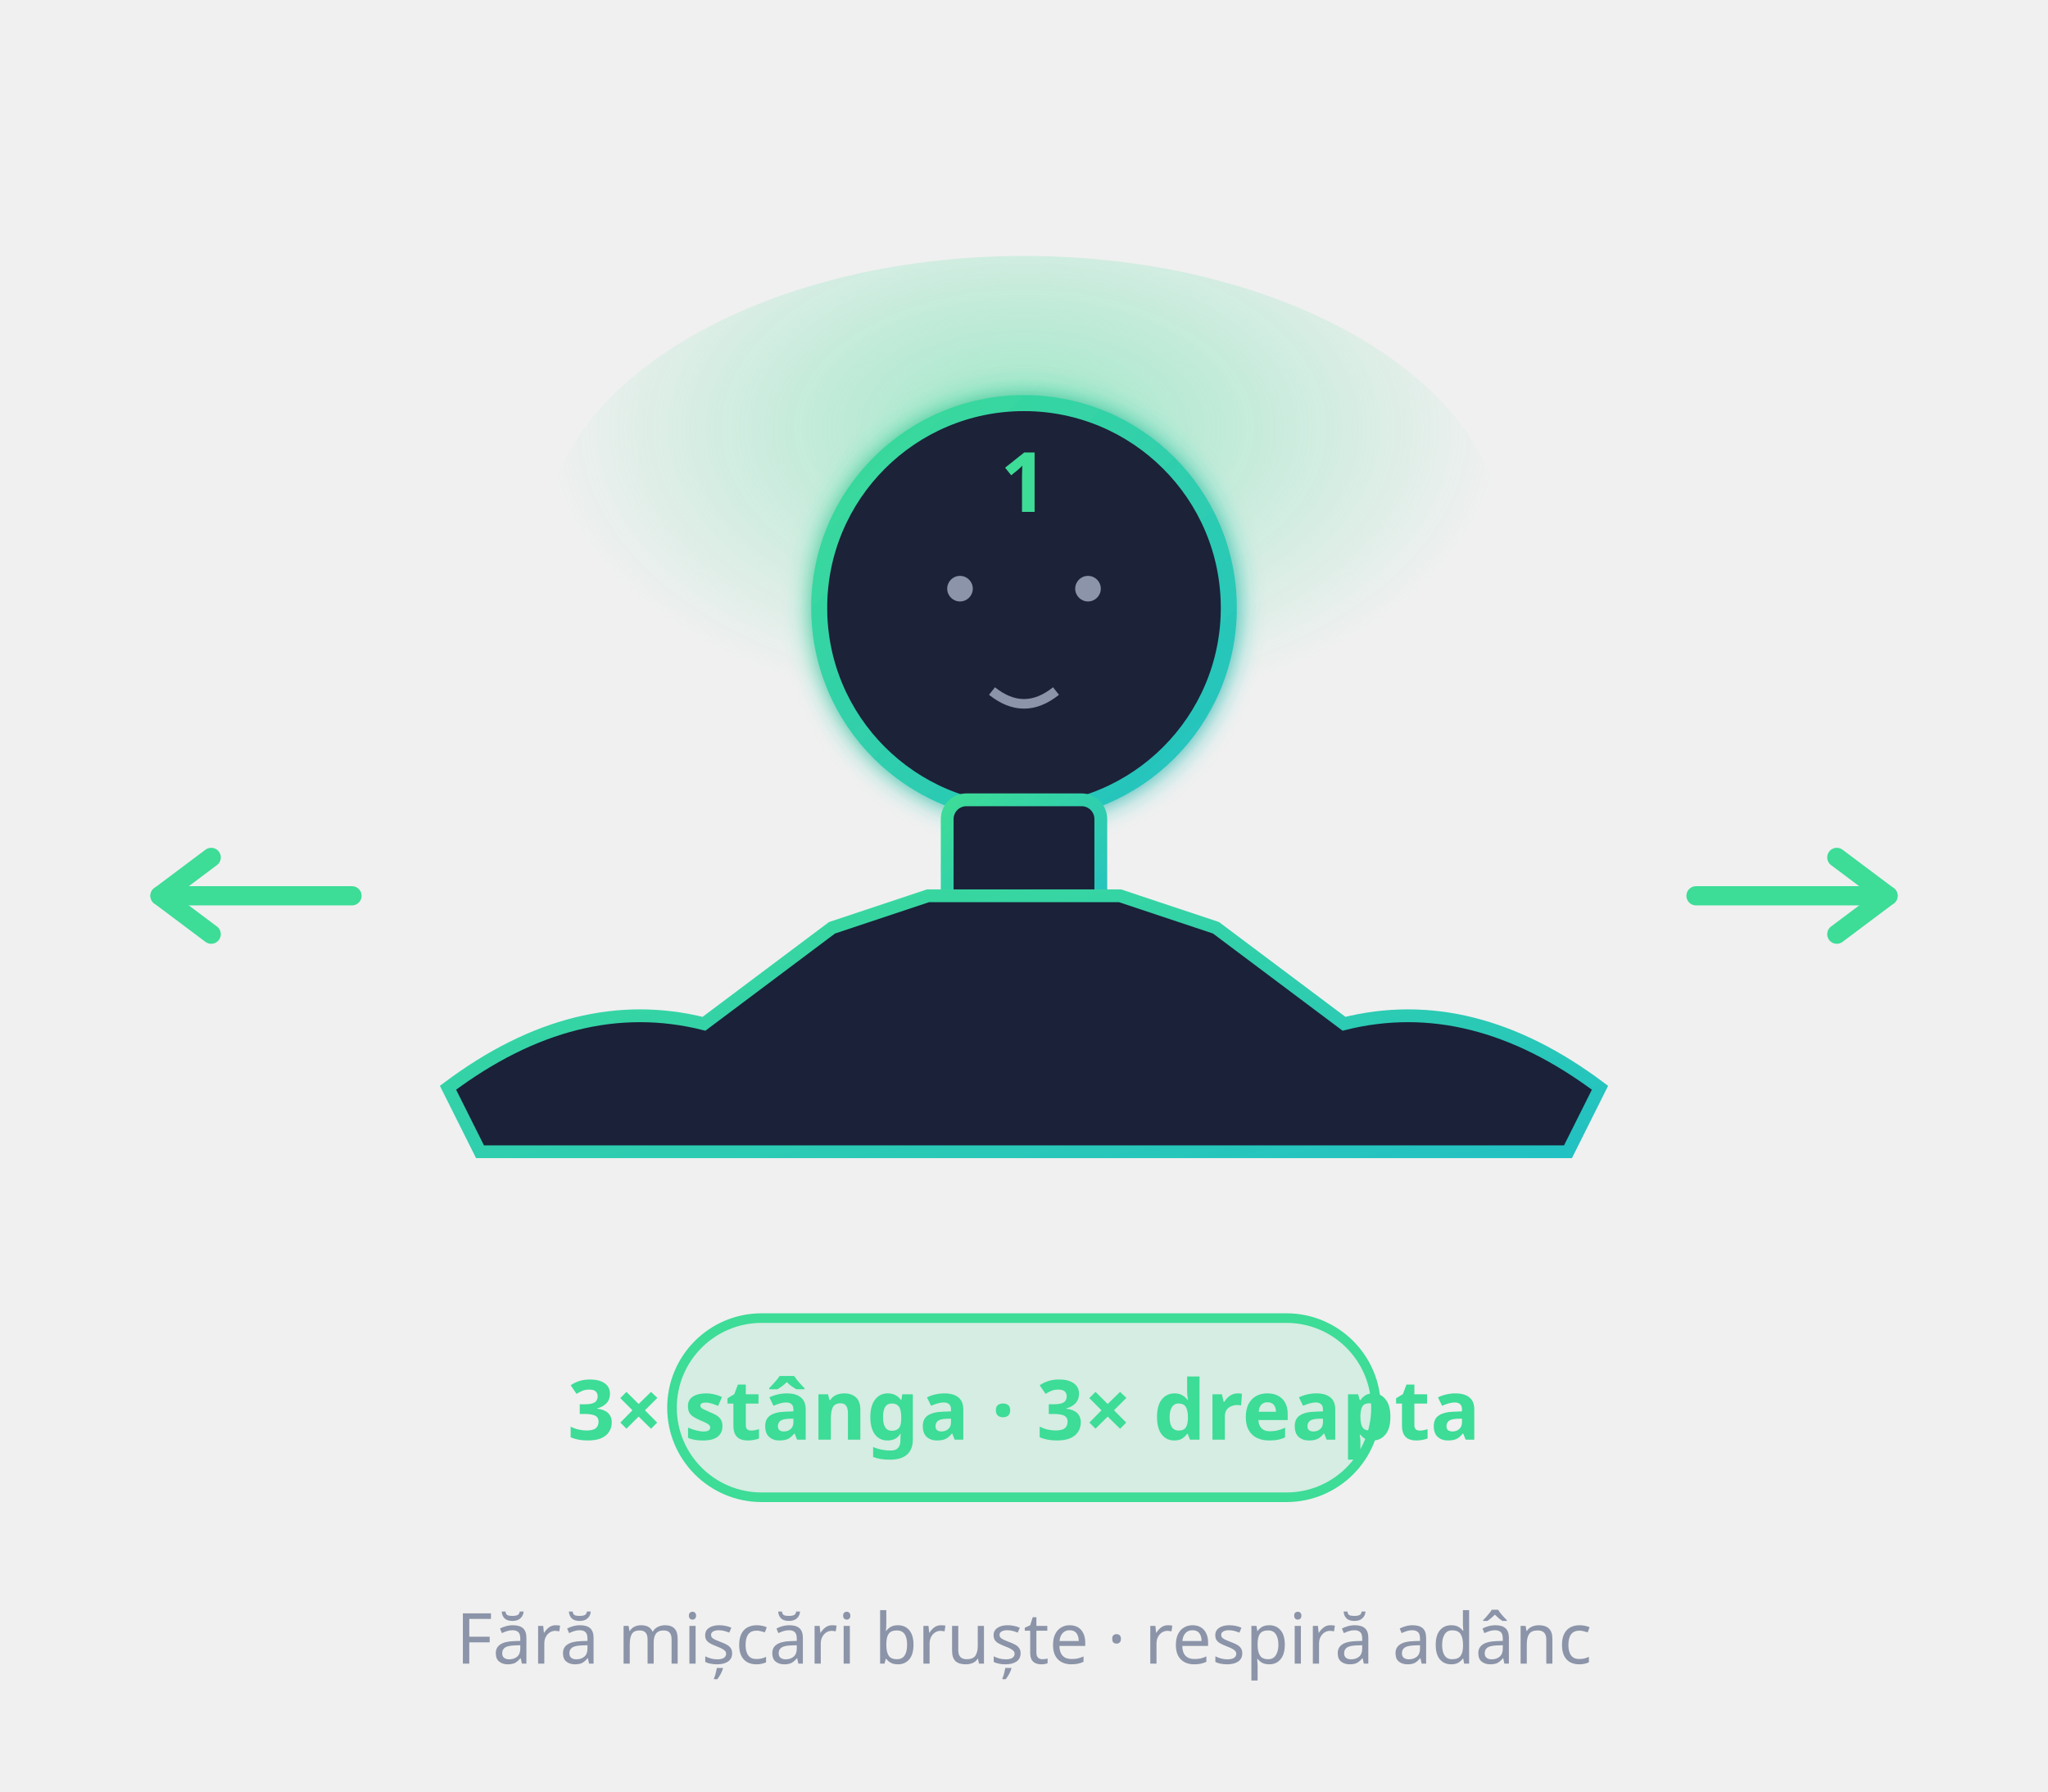
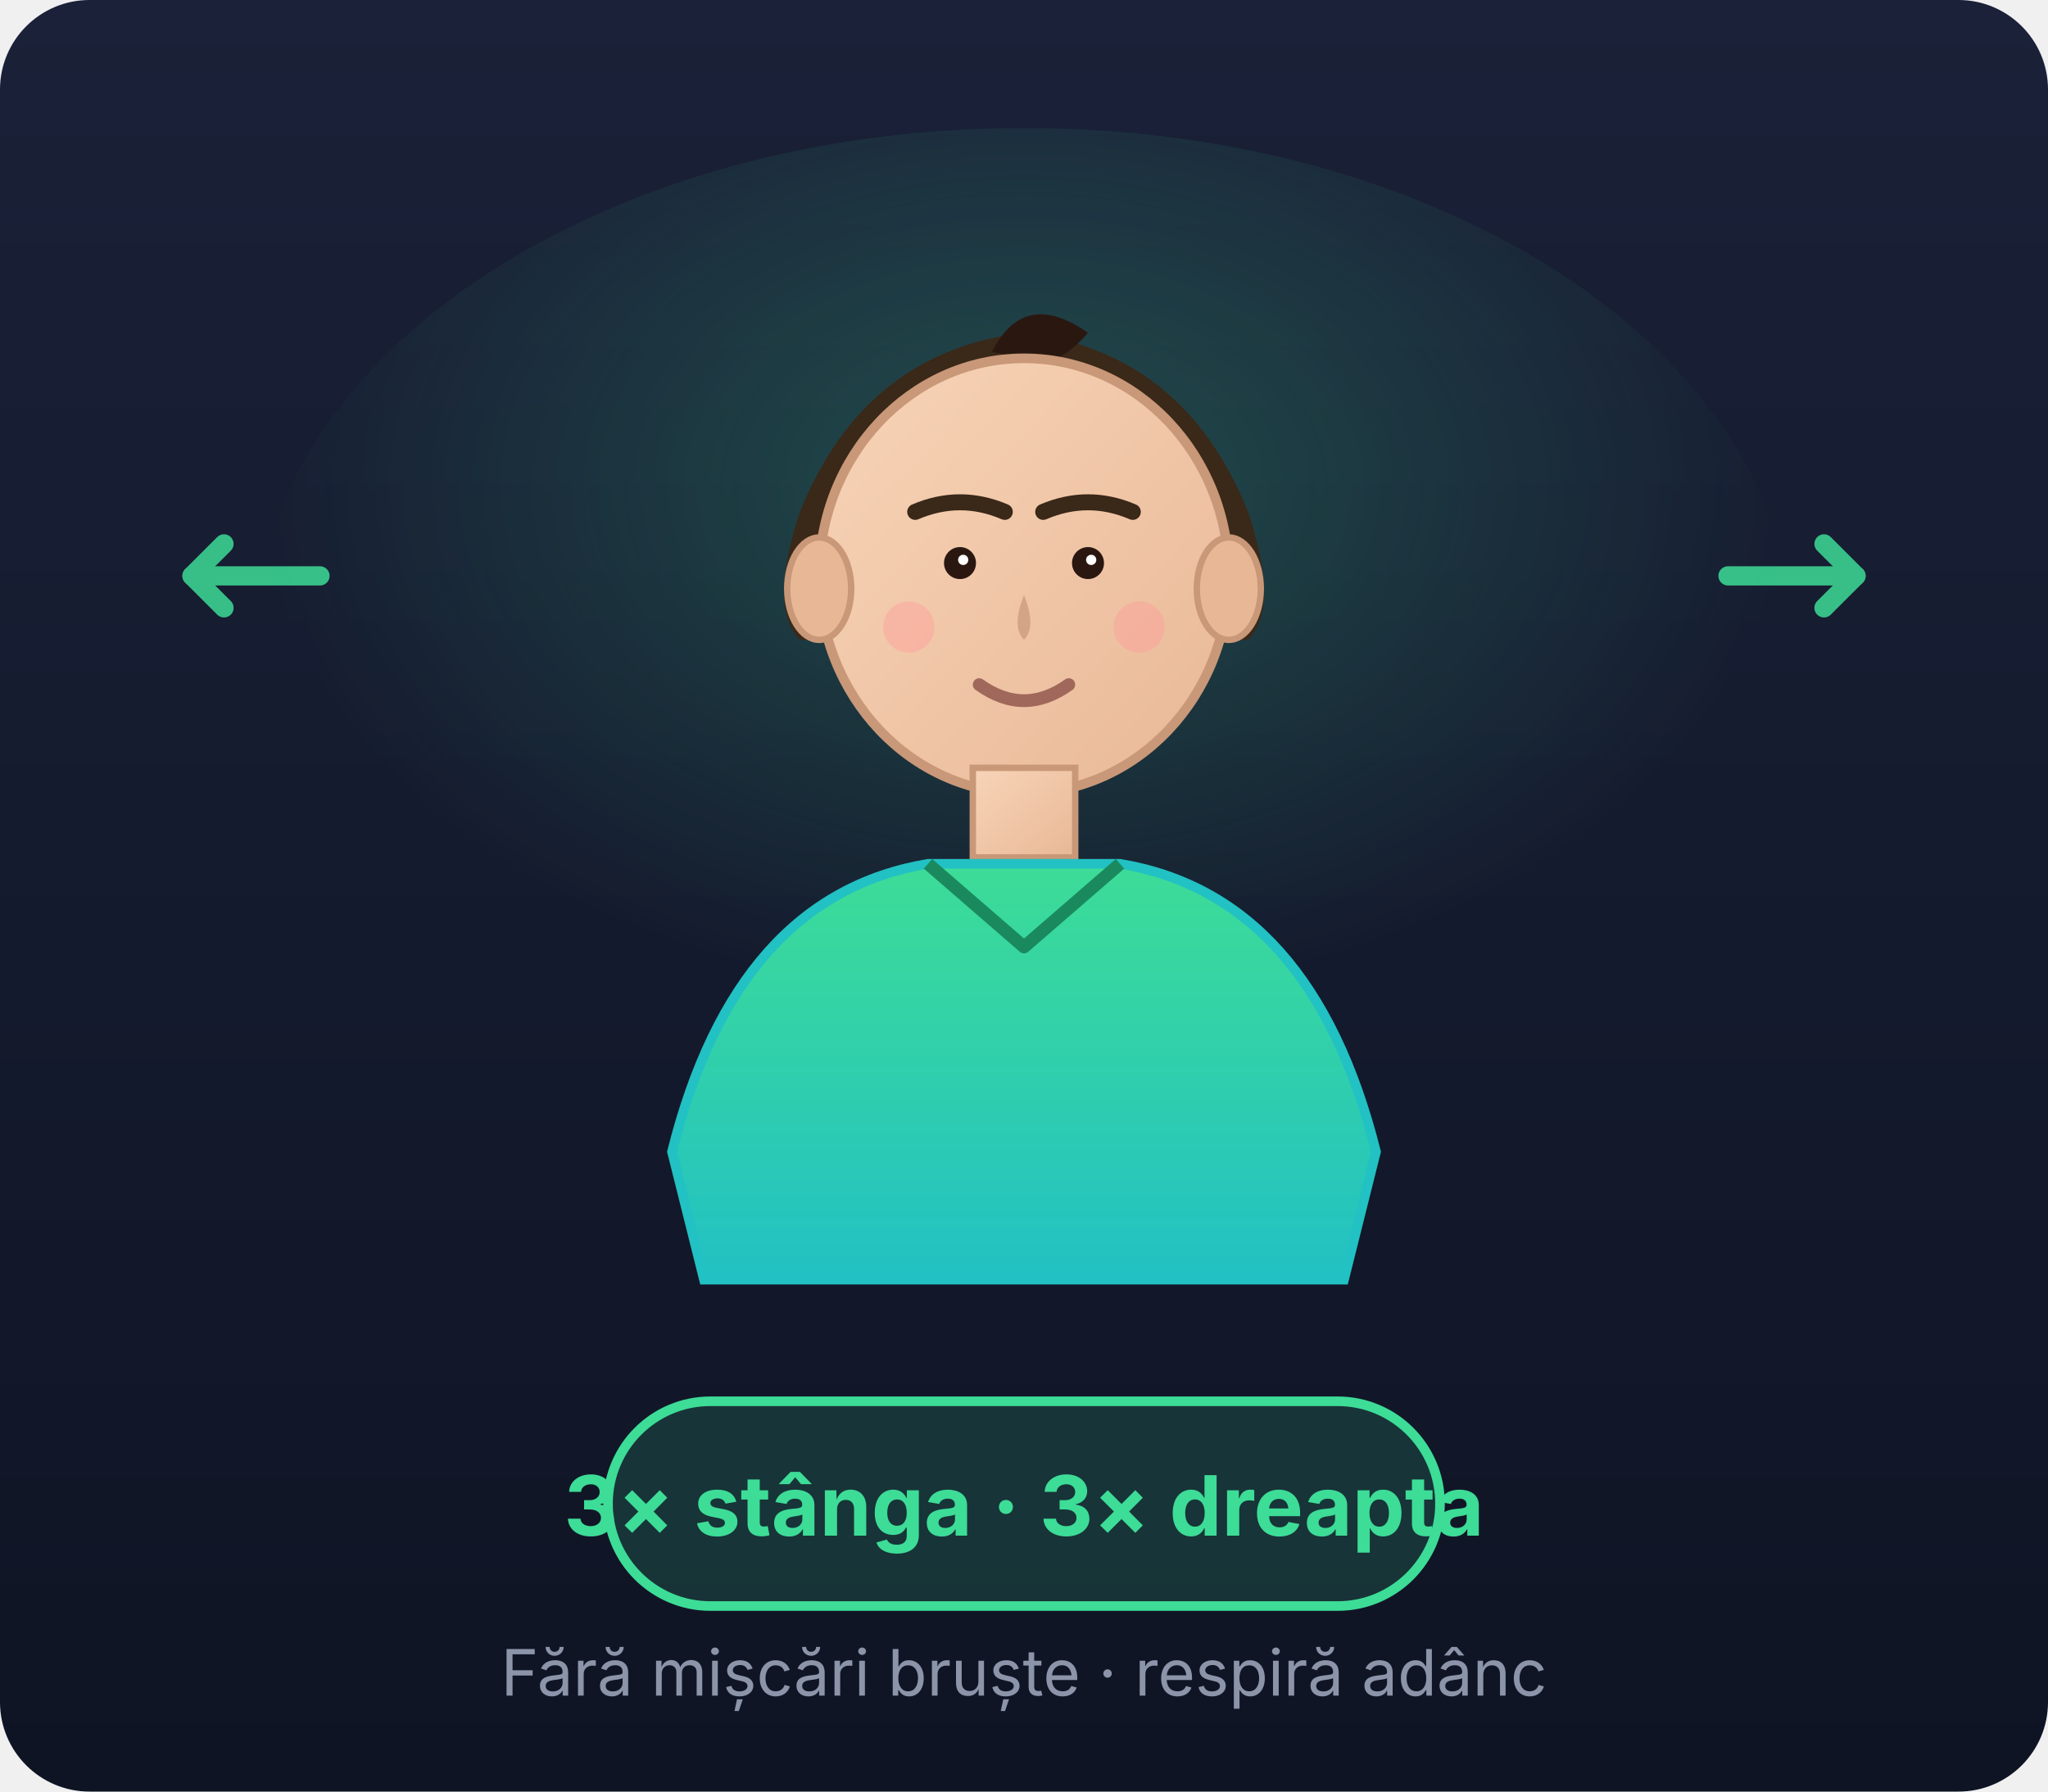
- <svg xmlns="http://www.w3.org/2000/svg" viewBox="0 0 320 280" aria-label="Exercițiu: întinde gâtul">
+ <svg xmlns="http://www.w3.org/2000/svg" viewBox="0 0 320 280">
  <defs>
-     <linearGradient id="neckG" x1="0" y1="0" x2="1" y2="1">
+     <linearGradient id="bg" x1="0" y1="0" x2="0" y2="1">
+       <stop offset="0%" stop-color="#1a2138" />
+       <stop offset="100%" stop-color="#0f1424" />
+     </linearGradient>
+     <radialGradient id="spot" cx="50%" cy="35%">
+       <stop offset="0%" stop-color="#3ddc97" stop-opacity="0.25" />
+       <stop offset="100%" stop-color="#3ddc97" stop-opacity="0" />
+     </radialGradient>
+     <linearGradient id="skin" x1="0" y1="0" x2="1" y2="1">
+       <stop offset="0%" stop-color="#f8d4b8" />
+       <stop offset="100%" stop-color="#e8b896" />
+     </linearGradient>
+     <linearGradient id="shirt" x1="0" y1="0" x2="0" y2="1">
      <stop offset="0%" stop-color="#3ddc97" />
      <stop offset="100%" stop-color="#22c1c3" />
    </linearGradient>
-     <radialGradient id="neckZone" cx="50%" cy="30%">
-       <stop offset="0%" stop-color="#3ddc97" stop-opacity="0.45" />
-       <stop offset="100%" stop-color="#3ddc97" stop-opacity="0" />
-     </radialGradient>
-     <filter id="glow">
-       <feGaussianBlur stdDeviation="2" result="blur" />
-       <feMerge>
-         <feMergeNode in="blur" />
-         <feMergeNode in="SourceGraphic" />
-       </feMerge>
-     </filter>
  </defs>
-   <ellipse cx="160" cy="85" rx="75" ry="45" fill="url(#neckZone)" />
+   <rect width="320" height="280" fill="url(#bg)" rx="14" />
+   <ellipse cx="160" cy="100" rx="120" ry="80" fill="url(#spot)" />
  <g>
-     <animateTransform attributeName="transform" type="rotate" values="-8 160 125; 8 160 125; -8 160 125" dur="4s" repeatCount="indefinite" />
-     <circle cx="160" cy="95" r="32" fill="#1a2138" stroke="url(#neckG)" stroke-width="2.5" filter="url(#glow)" />
-     <circle cx="150" cy="92" r="2" fill="#8b94a8" />
-     <circle cx="170" cy="92" r="2" fill="#8b94a8" />
-     <path d="M155,108 Q160,112 165,108" stroke="#8b94a8" stroke-width="1.5" fill="none" />
-     <rect x="148" y="125" width="24" height="20" rx="3" fill="#1a2138" stroke="url(#neckG)" stroke-width="2" />
-     <text x="160" y="80" text-anchor="middle" fill="#3ddc97" font-size="13" font-weight="700" font-family="sans-serif">1</text>
+     <animateTransform attributeName="transform" type="rotate" values="-12 160 150; 12 160 150; -12 160 150" dur="3s" repeatCount="indefinite" calcMode="spline" keySplines="0.4 0 0.6 1; 0.4 0 0.6 1" />
+     <path d="M125,80 Q135,55 160,52 Q185,55 195,80 Q200,95 195,100 L125,100 Q120,95 125,80 Z" fill="#3a2818" />
+     <path d="M155,55 Q160,45 170,52 Q165,58 160,56 Z" fill="#2a1810" />
+     <ellipse cx="160" cy="90" rx="32" ry="34" fill="url(#skin)" stroke="#c99878" stroke-width="1.5" />
+     <ellipse cx="128" cy="92" rx="5" ry="8" fill="#e8b896" stroke="#c99878" stroke-width="1" />
+     <ellipse cx="192" cy="92" rx="5" ry="8" fill="#e8b896" stroke="#c99878" stroke-width="1" />
+     <path d="M143,80 Q150,77 157,80" stroke="#3a2818" stroke-width="2.5" fill="none" stroke-linecap="round" />
+     <path d="M163,80 Q170,77 177,80" stroke="#3a2818" stroke-width="2.5" fill="none" stroke-linecap="round" />
+     <circle cx="150" cy="88" r="2.5" fill="#2a1810" />
+     <circle cx="170" cy="88" r="2.5" fill="#2a1810" />
+     <circle cx="150.5" cy="87.5" r="0.8" fill="#fff" />
+     <circle cx="170.5" cy="87.5" r="0.8" fill="#fff" />
+     <path d="M160,93 Q158,98 160,100 Q162,98 160,93" fill="#d4a584" />
+     <path d="M153,107 Q160,112 167,107" stroke="#a0685a" stroke-width="2" fill="none" stroke-linecap="round" />
+     <circle cx="142" cy="98" r="4" fill="#ff9999" opacity="0.4" />
+     <circle cx="178" cy="98" r="4" fill="#ff9999" opacity="0.4" />
+     <rect x="152" y="120" width="16" height="14" fill="url(#skin)" stroke="#c99878" stroke-width="1" />
  </g>
-   <path d="M70,170 Q90,155 110,160 L130,145 L145,140 L175,140 L190,145 L210,160 Q230,155 250,170 L245,180 L75,180 Z" fill="#1a2138" stroke="url(#neckG)" stroke-width="2" />
-   <g transform="translate(55,140)">
-     <path d="M0,0 L-30,0" stroke="#3ddc97" stroke-width="3" fill="none" stroke-linecap="round" marker-end="url(#arr)">
-       <animate attributeName="opacity" values="0.3;1;0.3" dur="2s" repeatCount="indefinite" />
+   <path d="M105,180 Q115,140 145,135 L175,135 Q205,140 215,180 L210,200 L110,200 Z" fill="url(#shirt)" stroke="#22c1c3" stroke-width="1.5" />
+   <path d="M145,135 L160,148 L175,135" fill="none" stroke="#1a8a5e" stroke-width="2" stroke-linejoin="round" />
+   <g transform="translate(50,90)" opacity="0.85">
+     <path d="M0,0 L-20,0" stroke="#3ddc97" stroke-width="3" fill="none" stroke-linecap="round">
+       <animate attributeName="opacity" values="0.3;1;0.3" dur="1.5s" repeatCount="indefinite" />
    </path>
-     <path d="M-30,0 L-22,-6 M-30,0 L-22,6" stroke="#3ddc97" stroke-width="3" fill="none" stroke-linecap="round" stroke-linejoin="round" />
+     <path d="M-20,0 L-15,-5 M-20,0 L-15,5" stroke="#3ddc97" stroke-width="3" fill="none" stroke-linecap="round" stroke-linejoin="round" />
  </g>
-   <g transform="translate(265,140)">
-     <path d="M0,0 L30,0" stroke="#3ddc97" stroke-width="3" fill="none" stroke-linecap="round">
-       <animate attributeName="opacity" values="1;0.3;1" dur="2s" repeatCount="indefinite" />
+   <g transform="translate(270,90)" opacity="0.85">
+     <path d="M0,0 L20,0" stroke="#3ddc97" stroke-width="3" fill="none" stroke-linecap="round">
+       <animate attributeName="opacity" values="1;0.3;1" dur="1.5s" repeatCount="indefinite" />
    </path>
-     <path d="M30,0 L22,-6 M30,0 L22,6" stroke="#3ddc97" stroke-width="3" fill="none" stroke-linecap="round" stroke-linejoin="round" />
+     <path d="M20,0 L15,-5 M20,0 L15,5" stroke="#3ddc97" stroke-width="3" fill="none" stroke-linecap="round" stroke-linejoin="round" />
  </g>
-   <g transform="translate(160,220)">
-     <rect x="-55" y="-14" width="110" height="28" rx="14" fill="rgba(61,220,151,0.15)" stroke="#3ddc97" stroke-width="1.5" />
-     <text x="0" y="5" text-anchor="middle" fill="#3ddc97" font-size="13" font-weight="600" font-family="sans-serif">
-       3× stânga · 3× dreapta
-     </text>
+   <g transform="translate(160,235)">
+     <rect x="-65" y="-16" width="130" height="32" rx="16" fill="#3ddc97" opacity="0.15" />
+     <rect x="-65" y="-16" width="130" height="32" rx="16" fill="none" stroke="#3ddc97" stroke-width="1.5" />
+     <text x="0" y="5" text-anchor="middle" fill="#3ddc97" font-size="13" font-weight="700" font-family="-apple-system, sans-serif">3× stânga · 3× dreapta</text>
  </g>
-   <text x="160" y="260" text-anchor="middle" fill="#8b94a8" font-size="11" font-family="sans-serif">Fără mișcări bruște · respiră adânc</text>
+   <text x="160" y="265" text-anchor="middle" fill="#8b94a8" font-size="10" font-family="-apple-system, sans-serif">Fără mișcări bruște · respiră adânc</text>
</svg>
